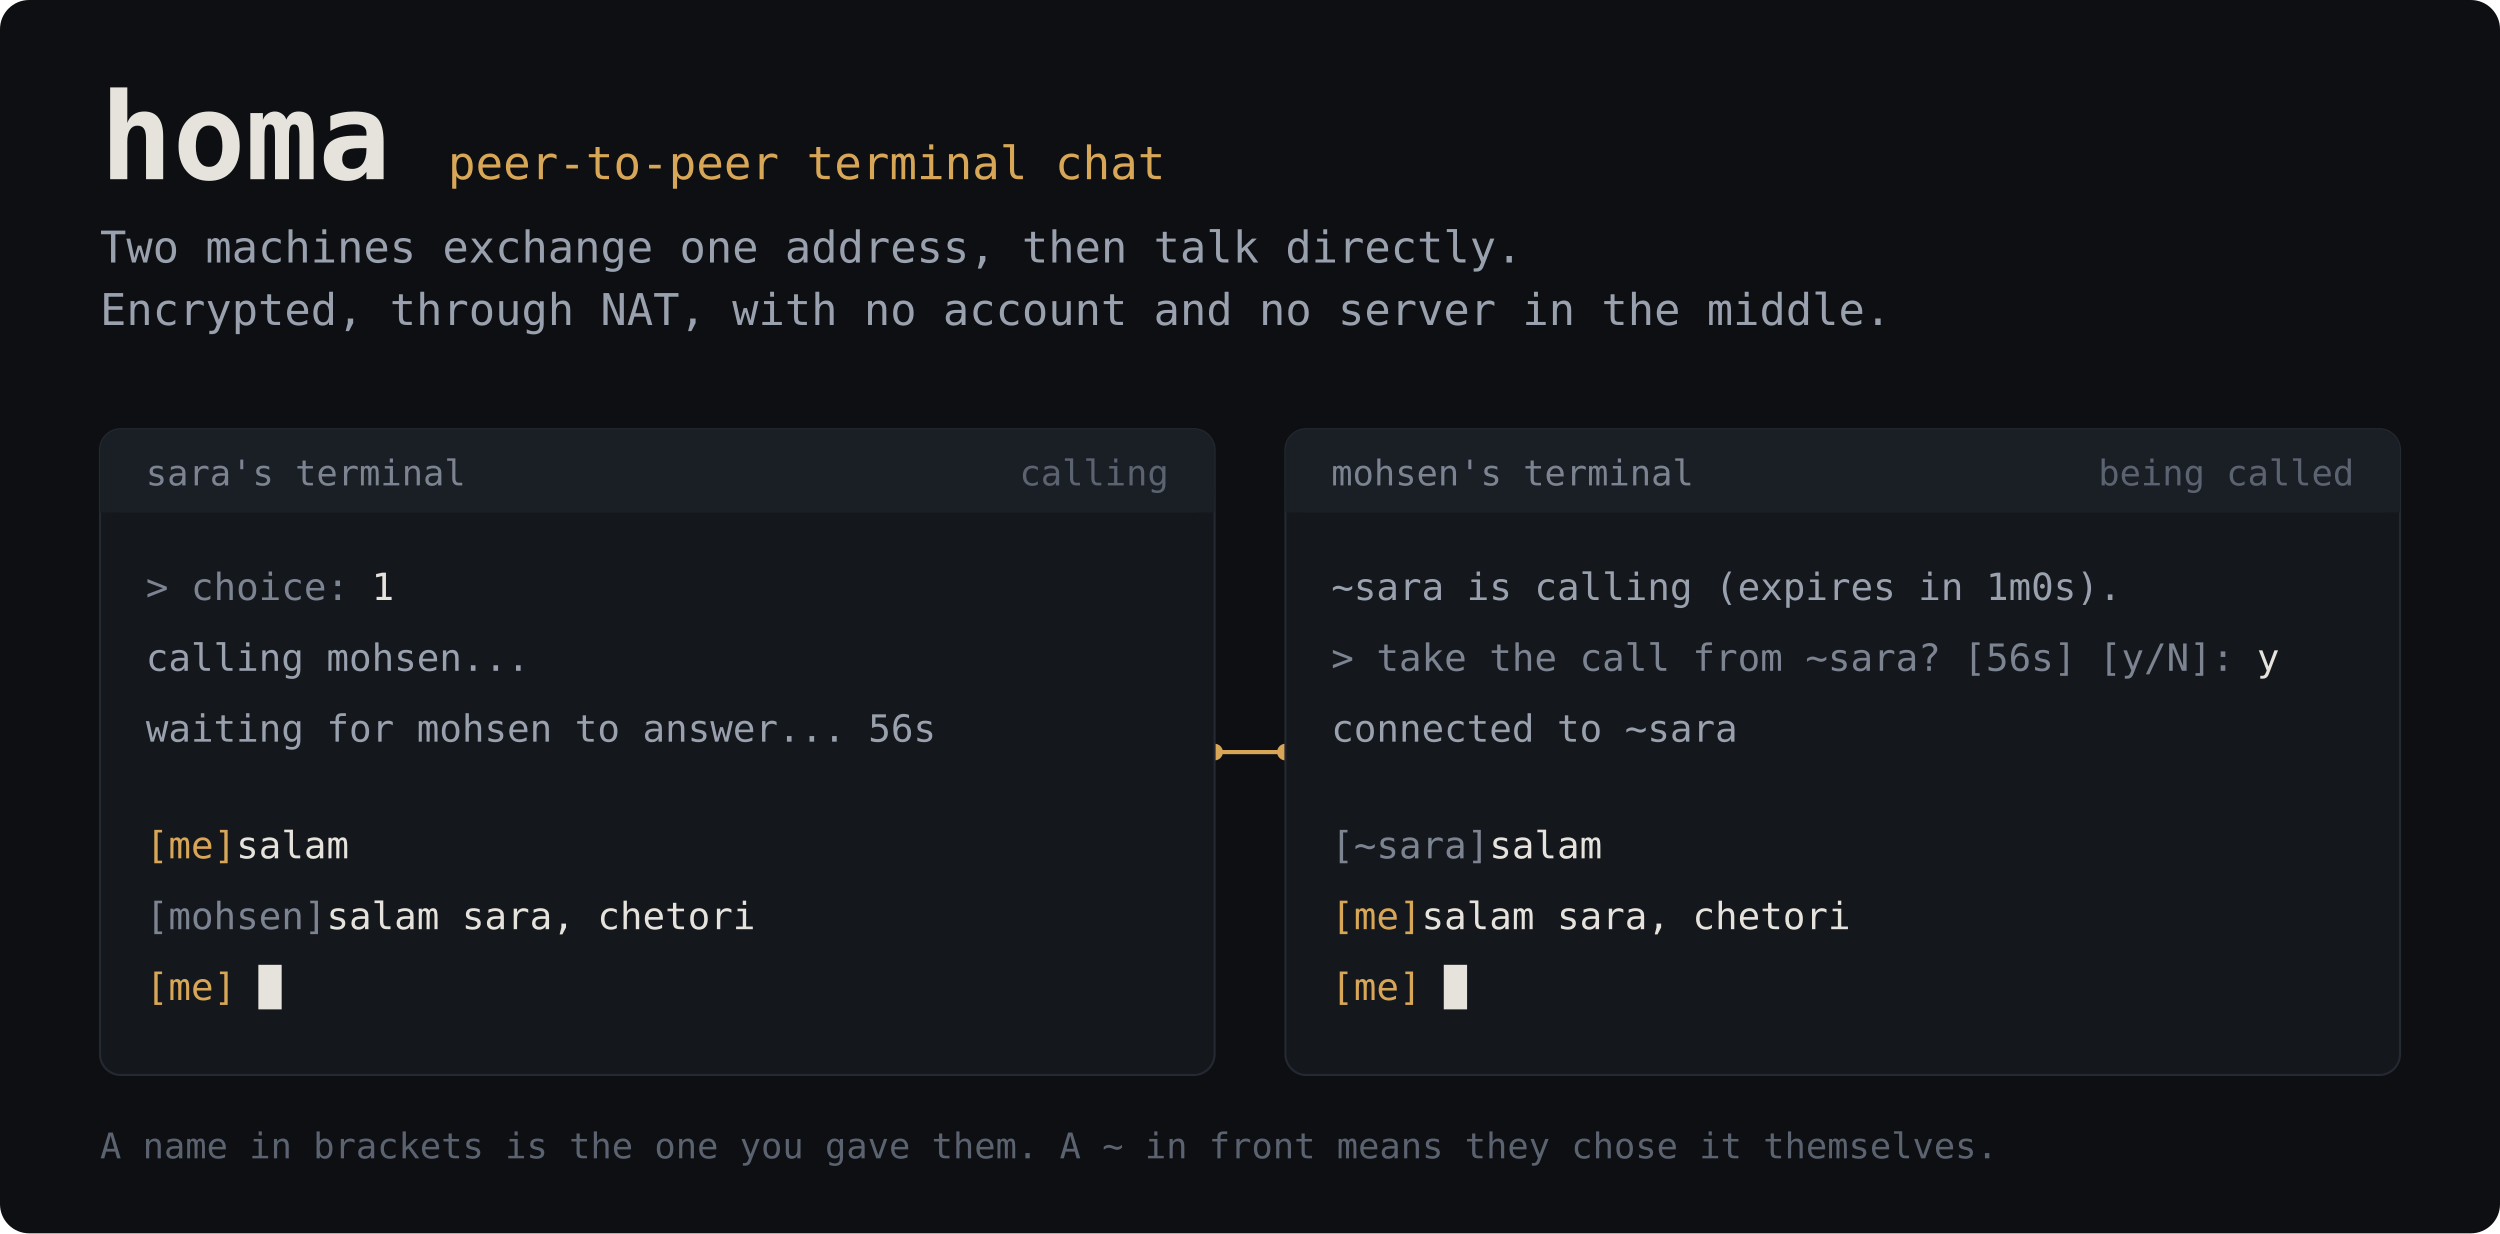
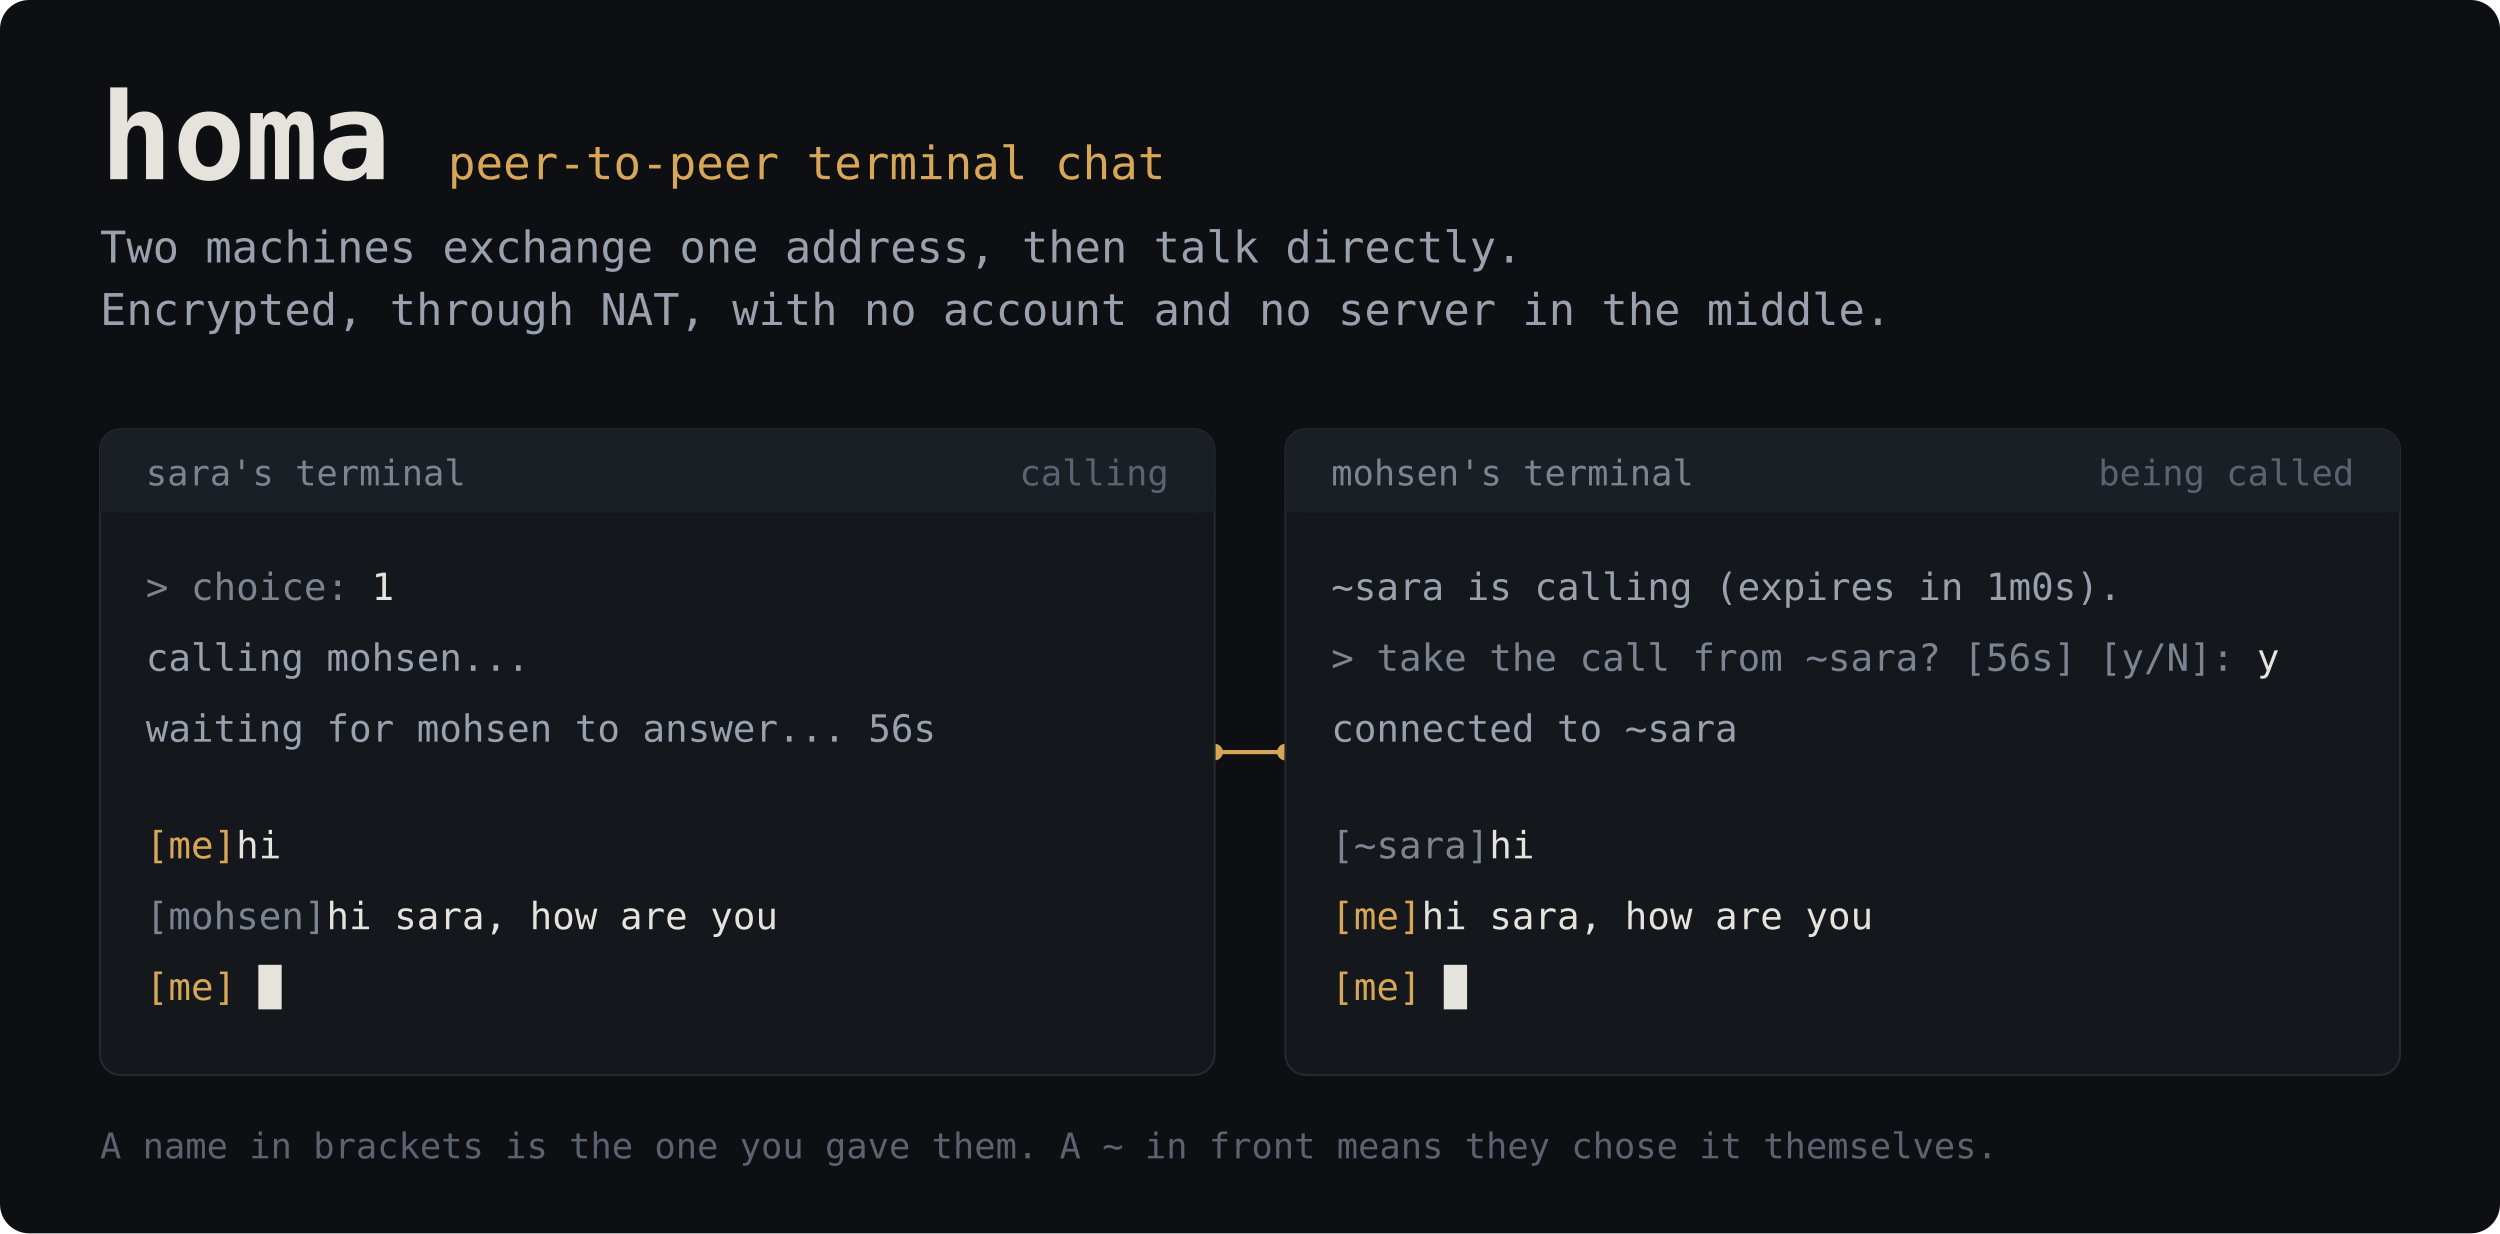
<svg xmlns="http://www.w3.org/2000/svg" viewBox="0 0 1200 592" width="1200" height="592" role="img" aria-labelledby="t d">
  <rect width="1200" height="592" rx="14" fill="#0d0f12" />
  <text x="48" y="86" font-family="ui-monospace,SFMono-Regular,Menlo,Consolas,monospace" font-size="58" font-weight="700" fill="#e6e3dd">homa</text>
  <text x="215" y="86" font-family="ui-monospace,SFMono-Regular,Menlo,Consolas,monospace" font-size="22" fill="#d8a657">peer-to-peer terminal chat</text>
  <text x="48" y="126" font-family="ui-monospace,SFMono-Regular,Menlo,Consolas,monospace" font-size="21" fill="#9aa1ae">Two machines exchange one address, then talk directly.</text>
  <text x="48" y="156" font-family="ui-monospace,SFMono-Regular,Menlo,Consolas,monospace" font-size="21" fill="#9aa1ae">Encrypted, through NAT, with no account and no server in the middle.</text>
  <line x1="583" y1="361" x2="617" y2="361" stroke="#d8a657" stroke-width="2" />
  <circle cx="583" cy="361" r="4" fill="#d8a657" />
  <circle cx="617" cy="361" r="4" fill="#d8a657" />
  <rect x="48" y="206" width="535" height="310" rx="10" fill="#14171c" stroke="#242932" stroke-width="1" />
  <rect x="48" y="206" width="535" height="40" rx="10" fill="#1a1e25" />
  <rect x="48" y="236" width="535" height="10" fill="#1a1e25" />
  <text x="70" y="233" font-family="ui-monospace,SFMono-Regular,Menlo,Consolas,monospace" font-size="17" fill="#7c8391">sara's terminal</text>
  <text x="561" y="233" text-anchor="end" font-family="ui-monospace,SFMono-Regular,Menlo,Consolas,monospace" font-size="17" fill="#5b6270">calling</text>
  <g font-family="ui-monospace,SFMono-Regular,Menlo,Consolas,monospace" font-size="18">
    <text x="70" y="288" fill="#7c8391">&gt; choice: <tspan fill="#e6e3dd">1</tspan>
    </text>
    <text x="70" y="322" fill="#9aa1ae">  calling mohsen...</text>
    <text x="70" y="356" fill="#9aa1ae">  waiting for mohsen to answer... 56s</text>
-     <text x="70" y="412" fill="#d8a657">[me]<tspan fill="#e6e3dd"> salam</tspan>
+     <text x="70" y="412" fill="#d8a657">[me]<tspan fill="#e6e3dd"> hi</tspan>
    </text>
-     <text x="70" y="446" fill="#7c8391">[mohsen]<tspan fill="#e6e3dd"> salam sara, chetori</tspan>
+     <text x="70" y="446" fill="#7c8391">[mohsen]<tspan fill="#e6e3dd"> hi sara, how are you</tspan>
    </text>
    <text x="70" y="480" fill="#d8a657">[me] <tspan fill="#e6e3dd">█</tspan>
    </text>
  </g>
  <rect x="617" y="206" width="535" height="310" rx="10" fill="#14171c" stroke="#242932" stroke-width="1" />
  <rect x="617" y="206" width="535" height="40" rx="10" fill="#1a1e25" />
  <rect x="617" y="236" width="535" height="10" fill="#1a1e25" />
  <text x="639" y="233" font-family="ui-monospace,SFMono-Regular,Menlo,Consolas,monospace" font-size="17" fill="#7c8391">mohsen's terminal</text>
  <text x="1130" y="233" text-anchor="end" font-family="ui-monospace,SFMono-Regular,Menlo,Consolas,monospace" font-size="17" fill="#5b6270">being called</text>
  <g font-family="ui-monospace,SFMono-Regular,Menlo,Consolas,monospace" font-size="18">
    <text x="639" y="288" fill="#9aa1ae">  ~sara is calling (expires in 1m0s).</text>
    <text x="639" y="322" fill="#7c8391">&gt; take the call from ~sara? [56s] [y/N]: <tspan fill="#e6e3dd">y</tspan>
    </text>
    <text x="639" y="356" fill="#9aa1ae">  connected to ~sara</text>
-     <text x="639" y="412" fill="#7c8391">[~sara]<tspan fill="#e6e3dd"> salam</tspan>
+     <text x="639" y="412" fill="#7c8391">[~sara]<tspan fill="#e6e3dd"> hi</tspan>
    </text>
-     <text x="639" y="446" fill="#d8a657">[me]<tspan fill="#e6e3dd"> salam sara, chetori</tspan>
+     <text x="639" y="446" fill="#d8a657">[me]<tspan fill="#e6e3dd"> hi sara, how are you</tspan>
    </text>
    <text x="639" y="480" fill="#d8a657">[me] <tspan fill="#e6e3dd">█</tspan>
    </text>
  </g>
  <text x="48" y="556" font-family="ui-monospace,SFMono-Regular,Menlo,Consolas,monospace" font-size="17" fill="#5b6270">A name in brackets is the one you gave them. A ~ in front means they chose it themselves.</text>
</svg>
